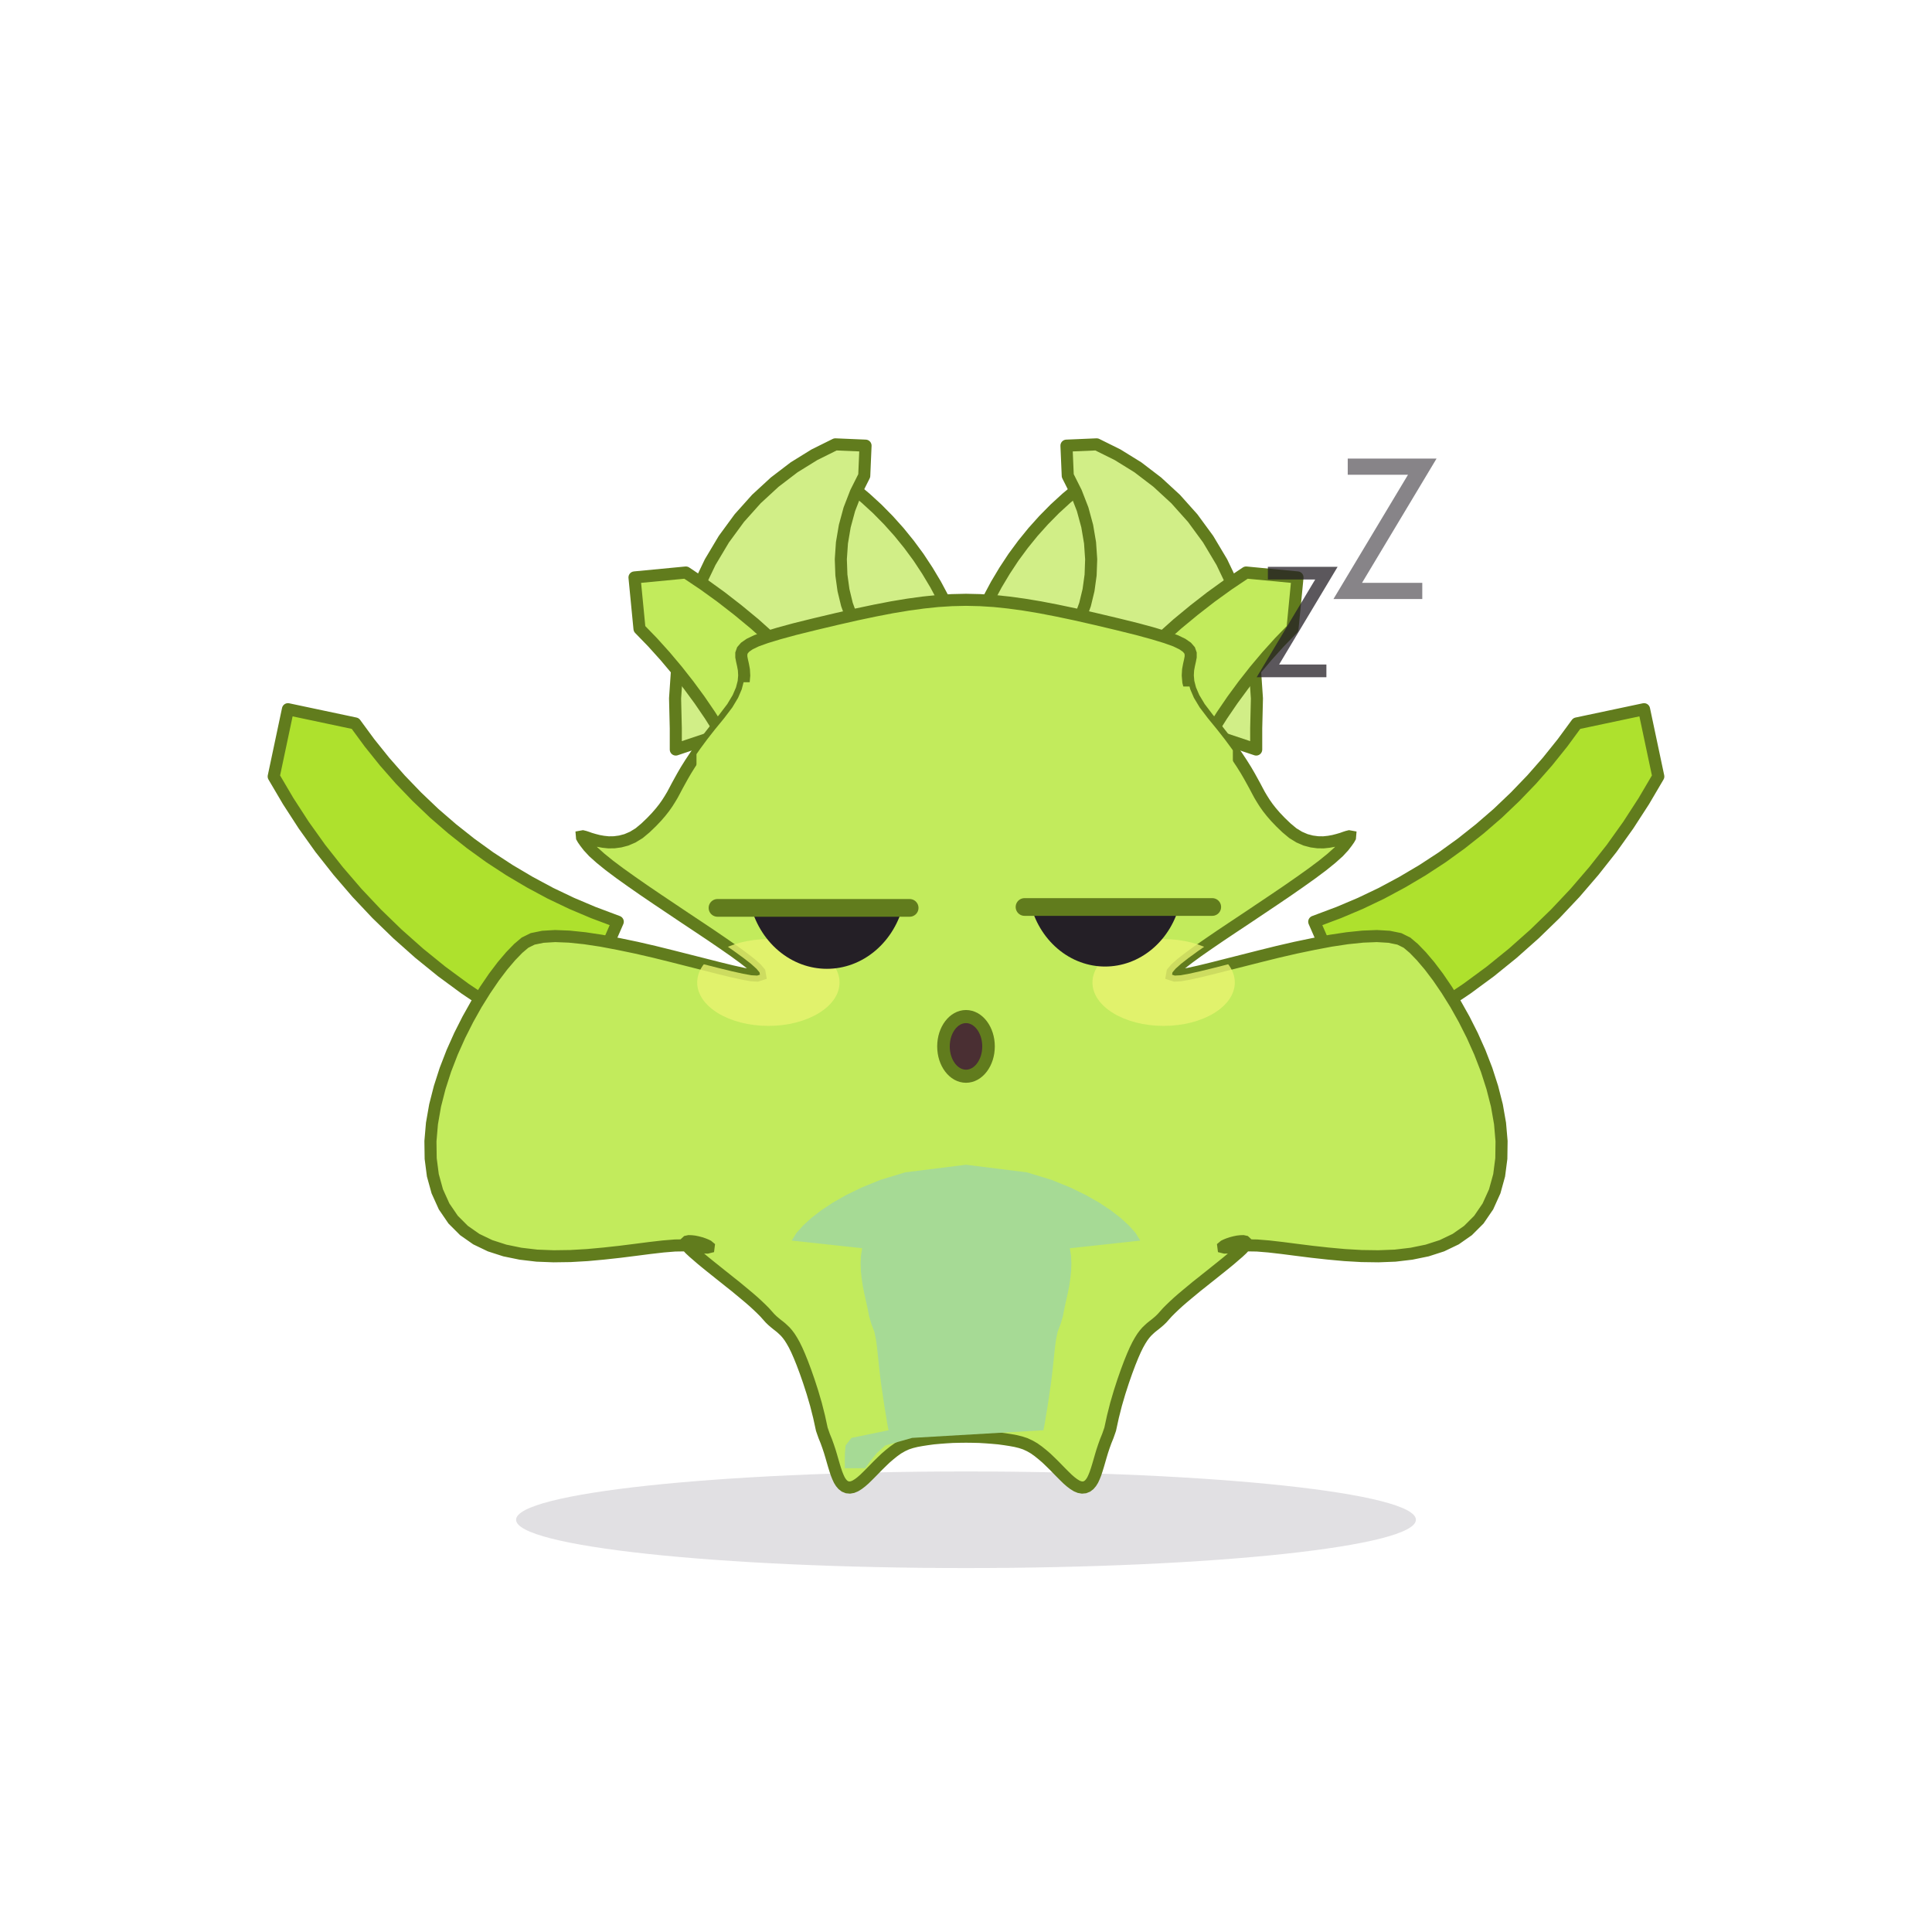
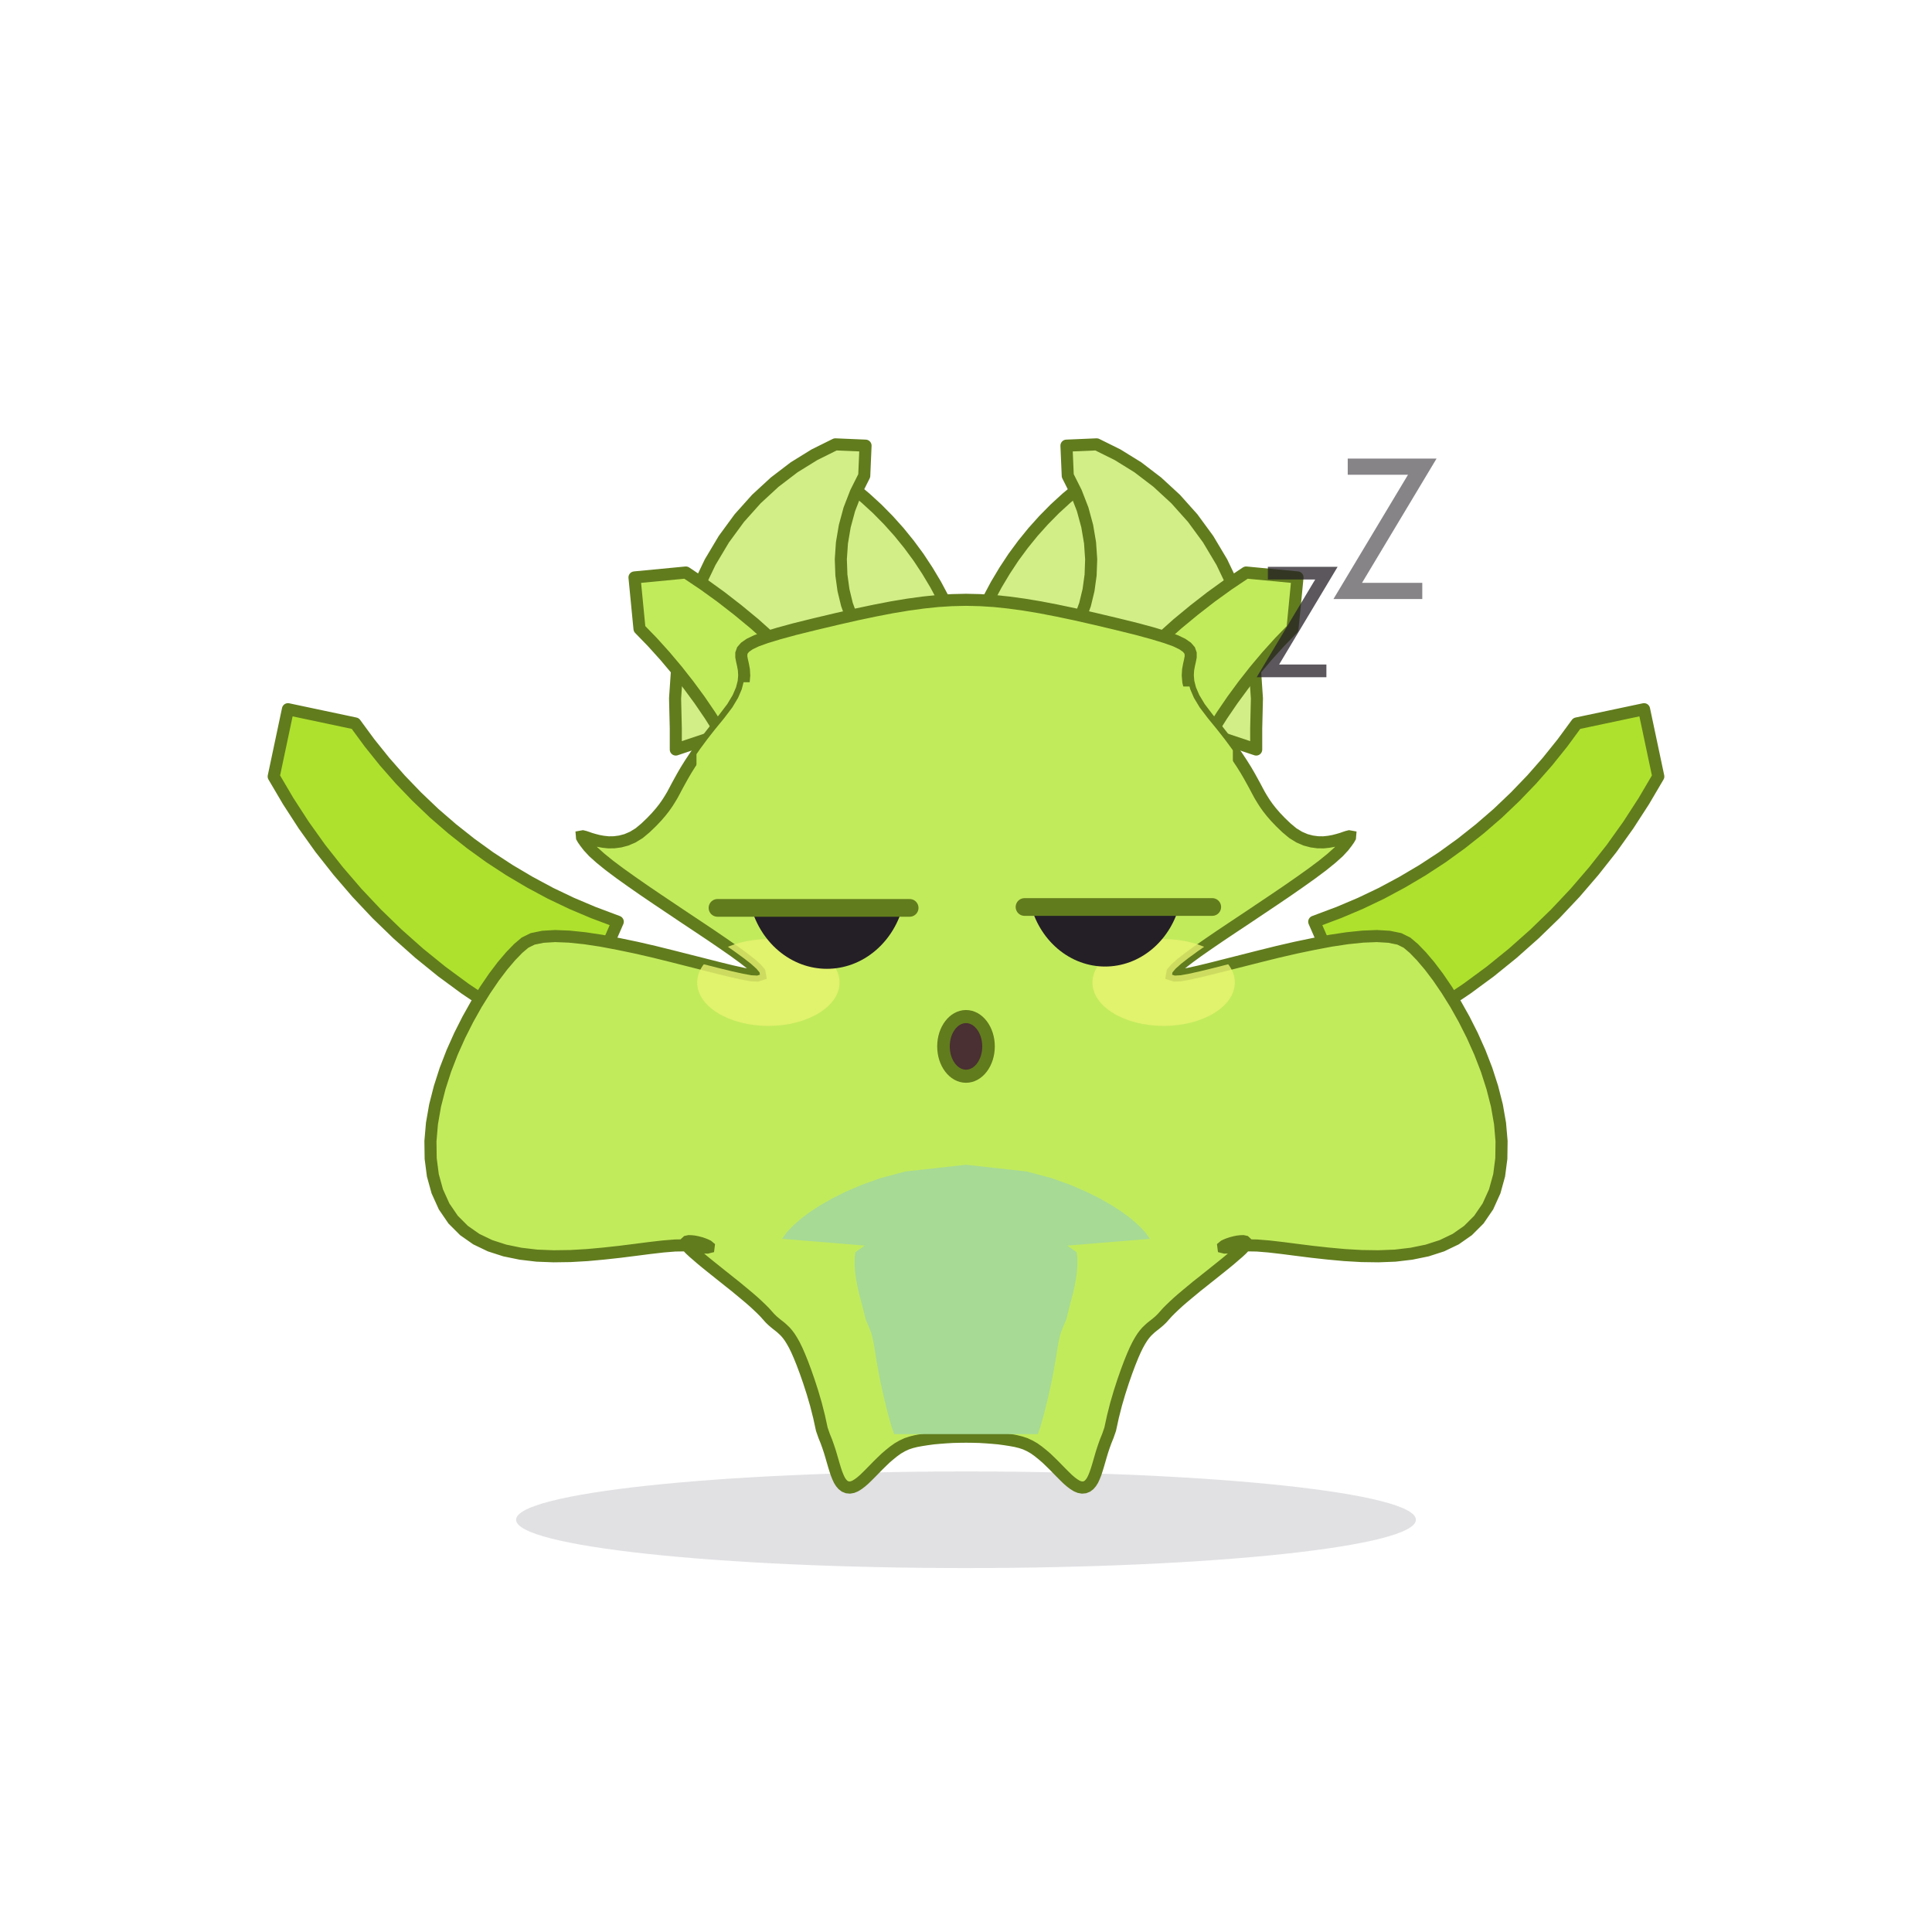
<svg xmlns="http://www.w3.org/2000/svg" viewBox="0 0 240 240">
  <defs>
    <clipPath id="mask-group-10-0" clipPathUnits="userSpaceOnUse">
      <path d="M184.83 149.87 L183.71 151.51 L182.36 152.86 L180.83 153.93 L179.12 154.75 L177.29 155.34 L175.34 155.74 L173.31 155.98 L171.23 156.06 L169.13 156.03 L167.04 155.91 L164.97 155.72 L162.97 155.5 L161.06 155.26 L159.27 155.03 L157.62 154.84 L156.15 154.72 L154.87 154.7 L153.83 154.79 L153.05 154.91 L152.49 154.97 L152.14 154.98 L151.98 154.94 L151.97 154.86 L152.09 154.76 L152.32 154.65 L152.62 154.53 L152.98 154.41 L153.36 154.31 L153.75 154.23 L154.11 154.19 L154.42 154.18 L154.65 154.23 L154.78 154.35 L154.79 154.53 L154.63 154.79 L154.3 155.15 L153.85 155.57 L153.35 156 L152.83 156.45 L152.27 156.91 L151.69 157.38 L151.1 157.85 L150.49 158.34 L149.87 158.83 L149.26 159.32 L148.65 159.8 L148.06 160.29 L147.48 160.77 L146.92 161.24 L146.39 161.7 L145.9 162.15 L145.44 162.59 L145.03 163 L144.67 163.4 L144.35 163.76 L144.05 164.05 L143.76 164.3 L143.49 164.52 L143.22 164.73 L142.96 164.94 L142.71 165.17 L142.45 165.42 L142.19 165.72 L141.92 166.08 L141.64 166.52 L141.34 167.05 L141.03 167.68 L140.7 168.43 L140.34 169.32 L139.95 170.36 L139.53 171.56 L139.08 172.95 L138.64 174.45 L138.25 175.99 L137.91 177.55 L137.62 178.38 L137.36 179.02 L137.13 179.66 L136.92 180.29 L136.74 180.89 L136.57 181.48 L136.41 182.03 L136.25 182.55 L136.09 183.03 L135.92 183.46 L135.74 183.85 L135.54 184.17 L135.31 184.44 L135.05 184.64 L134.75 184.76 L134.43 184.79 L134.09 184.73 L133.75 184.59 L133.38 184.36 L133.01 184.08 L132.62 183.74 L132.22 183.35 L131.8 182.93 L131.37 182.49 L130.93 182.04 L130.46 181.58 L129.99 181.13 L129.49 180.7 L128.98 180.29 L128.46 179.92 L127.92 179.61 L127.36 179.35 L126.78 179.16 L126.17 179.01 L125.51 178.89 L124.8 178.78 L124.06 178.68 L123.28 178.61 L122.48 178.55 L121.67 178.5 L120.84 178.48 L120 178.47 L119.16 178.48 L118.33 178.5 L117.52 178.55 L116.72 178.61 L115.94 178.68 L115.2 178.78 L114.49 178.89 L113.83 179.01 L113.22 179.16 L112.64 179.35 L112.08 179.61 L111.54 179.92 L111.02 180.29 L110.51 180.7 L110.01 181.13 L109.54 181.58 L109.07 182.04 L108.63 182.49 L108.2 182.93 L107.78 183.35 L107.38 183.74 L106.99 184.08 L106.62 184.36 L106.25 184.59 L105.91 184.73 L105.57 184.79 L105.25 184.76 L104.95 184.64 L104.69 184.44 L104.46 184.17 L104.26 183.85 L104.08 183.46 L103.91 183.03 L103.75 182.55 L103.59 182.03 L103.43 181.48 L103.26 180.89 L103.08 180.29 L102.87 179.66 L102.64 179.02 L102.38 178.38 L102.09 177.55 L101.75 175.99 L101.36 174.45 L100.92 172.95 L100.47 171.56 L100.05 170.36 L99.66 169.32 L99.3 168.43 L98.97 167.68 L98.66 167.05 L98.36 166.52 L98.08 166.08 L97.81 165.72 L97.55 165.42 L97.29 165.17 L97.04 164.94 L96.78 164.73 L96.51 164.52 L96.24 164.3 L95.95 164.05 L95.65 163.76 L95.33 163.4 L94.97 163 L94.56 162.59 L94.1 162.15 L93.61 161.7 L93.08 161.24 L92.52 160.77 L91.94 160.29 L91.35 159.8 L90.74 159.32 L90.13 158.83 L89.51 158.34 L88.9 157.85 L88.31 157.38 L87.73 156.91 L87.17 156.45 L86.65 156 L86.15 155.57 L85.7 155.15 L85.37 154.79 L85.21 154.53 L85.22 154.35 L85.35 154.23 L85.58 154.18 L85.89 154.19 L86.25 154.23 L86.64 154.31 L87.02 154.41 L87.38 154.53 L87.68 154.65 L87.91 154.76 L88.03 154.86 L88.02 154.94 L87.86 154.98 L87.51 154.97 L86.95 154.91 L86.17 154.79 L85.13 154.7 L83.85 154.72 L82.38 154.84 L80.73 155.03 L78.94 155.26 L77.03 155.5 L75.03 155.72 L72.96 155.91 L70.87 156.03 L68.77 156.06 L66.69 155.98 L64.66 155.74 L62.71 155.34 L60.88 154.75 L59.17 153.93 L57.64 152.86 L56.29 151.51 L55.17 149.87 L54.32 147.99 L53.77 146 L53.5 143.92 L53.47 141.76 L53.66 139.56 L54.05 137.33 L54.62 135.1 L55.33 132.89 L56.17 130.72 L57.11 128.62 L58.12 126.62 L59.18 124.73 L60.27 122.98 L61.36 121.38 L62.42 119.98 L63.44 118.78 L64.38 117.81 L65.22 117.1 L66.17 116.63 L67.44 116.37 L68.96 116.28 L70.71 116.35 L72.64 116.55 L74.7 116.86 L76.86 117.27 L79.07 117.73 L81.28 118.24 L83.46 118.78 L85.55 119.31 L87.53 119.81 L89.34 120.27 L90.94 120.66 L92.29 120.96 L93.34 121.15 L94.06 121.19 L94.4 121.08 L94.35 120.79 L93.97 120.34 L93.29 119.73 L92.35 119 L91.2 118.16 L89.85 117.22 L88.37 116.21 L86.77 115.14 L85.1 114.03 L83.4 112.89 L81.7 111.75 L80.05 110.63 L78.47 109.53 L77.01 108.49 L75.7 107.51 L74.59 106.61 L73.71 105.82 L73.09 105.15 L72.69 104.63 L72.43 104.26 L72.3 104.03 L72.29 103.91 L72.4 103.89 L72.61 103.94 L72.92 104.04 L73.31 104.18 L73.79 104.32 L74.33 104.46 L74.94 104.57 L75.6 104.64 L76.31 104.63 L77.05 104.53 L77.81 104.33 L78.6 103.99 L79.4 103.5 L80.19 102.84 L80.93 102.13 L81.55 101.48 L82.07 100.88 L82.51 100.32 L82.89 99.78 L83.22 99.26 L83.53 98.74 L83.82 98.2 L84.12 97.63 L84.45 97.03 L84.81 96.38 L85.23 95.66 L85.73 94.86 L86.32 93.97 L87.01 92.98 L87.83 91.87 L88.8 90.63 L89.93 89.25 L90.97 87.88 L91.69 86.68 L92.14 85.63 L92.38 84.71 L92.45 83.91 L92.41 83.21 L92.3 82.61 L92.18 82.08 L92.09 81.61 L92.09 81.18 L92.23 80.78 L92.56 80.4 L93.12 80.01 L93.97 79.6 L95.17 79.17 L96.75 78.69 L98.77 78.14 L101.28 77.52 L103.94 76.89 L106.4 76.33 L108.68 75.85 L110.8 75.44 L112.79 75.11 L114.69 74.85 L116.5 74.66 L118.26 74.55 L120 74.51 L121.74 74.55 L123.5 74.66 L125.31 74.85 L127.21 75.11 L129.2 75.44 L131.32 75.85 L133.6 76.33 L136.06 76.89 L138.72 77.52 L141.23 78.14 L143.25 78.69 L144.83 79.17 L146.03 79.6 L146.88 80.01 L147.44 80.4 L147.77 80.78 L147.91 81.18 L147.91 81.61 L147.82 82.08 L147.7 82.61 L147.59 83.21 L147.55 83.91 L147.62 84.71 L147.86 85.63 L148.31 86.68 L149.03 87.88 L150.07 89.25 L151.2 90.63 L152.17 91.87 L152.99 92.98 L153.68 93.97 L154.27 94.86 L154.77 95.66 L155.19 96.38 L155.55 97.03 L155.88 97.63 L156.18 98.2 L156.47 98.74 L156.78 99.26 L157.11 99.78 L157.49 100.32 L157.93 100.88 L158.45 101.48 L159.07 102.13 L159.81 102.84 L160.6 103.5 L161.4 103.99 L162.19 104.33 L162.95 104.53 L163.69 104.63 L164.4 104.64 L165.06 104.57 L165.67 104.46 L166.21 104.32 L166.69 104.18 L167.08 104.04 L167.39 103.94 L167.6 103.89 L167.71 103.91 L167.7 104.03 L167.57 104.26 L167.31 104.63 L166.91 105.15 L166.29 105.82 L165.41 106.61 L164.3 107.51 L162.99 108.49 L161.53 109.53 L159.95 110.63 L158.3 111.75 L156.6 112.89 L154.9 114.03 L153.23 115.14 L151.63 116.21 L150.15 117.22 L148.8 118.16 L147.65 119 L146.71 119.73 L146.03 120.34 L145.65 120.79 L145.6 121.08 L145.94 121.19 L146.66 121.15 L147.71 120.96 L149.06 120.66 L150.66 120.27 L152.47 119.81 L154.45 119.31 L156.54 118.78 L158.72 118.24 L160.93 117.73 L163.14 117.27 L165.3 116.86 L167.36 116.55 L169.29 116.35 L171.04 116.28 L172.56 116.37 L173.83 116.63 L174.78 117.1 L175.62 117.81 L176.56 118.78 L177.58 119.98 L178.64 121.38 L179.73 122.98 L180.82 124.73 L181.88 126.62 L182.89 128.62 L183.83 130.72 L184.67 132.89 L185.38 135.1 L185.95 137.33 L186.34 139.56 L186.53 141.76 L186.5 143.92 L186.23 146 L185.68 147.99 Z" fill-rule="nonzero" />
    </clipPath>
  </defs>
  <ellipse cx="120" cy="188.79" rx="55.89" ry="6" fill="#281e32" opacity="0.14" class="wild-shadow" />
  <path d="M76.74 114.5 L73.68 113.35 L71.01 112.22 L68.39 110.97 L65.82 109.59 L63.3 108.1 L60.85 106.5 L58.47 104.78 L56.16 102.95 L53.93 101.02 L51.79 98.98 L49.73 96.84 L47.77 94.61 L45.9 92.28 L44.13 89.87 L35.77 88.1 L34 96.46 L35.8 99.52 L37.73 102.5 L39.8 105.4 L42.01 108.2 L44.34 110.91 L46.8 113.52 L49.38 116.02 L52.07 118.41 L54.87 120.68 L57.78 122.82 L60.79 124.84 L63.89 126.72 L67.08 128.47 L70.01 129.93 Z" fill-rule="nonzero" fill="#aee12d" stroke="#617c1d" stroke-width="1.5" stroke-linecap="butt" stroke-linejoin="round" class="wild-extremity" />
  <path d="M163.26 114.5 L166.32 113.35 L168.99 112.22 L171.61 110.97 L174.18 109.59 L176.7 108.1 L179.15 106.5 L181.53 104.78 L183.84 102.95 L186.07 101.02 L188.21 98.98 L190.27 96.84 L192.23 94.61 L194.1 92.28 L195.87 89.87 L204.23 88.1 L206 96.46 L204.2 99.52 L202.27 102.5 L200.2 105.4 L197.99 108.2 L195.66 110.91 L193.2 113.52 L190.62 116.02 L187.93 118.41 L185.13 120.68 L182.22 122.82 L179.21 124.84 L176.11 126.72 L172.92 128.47 L169.99 129.93 Z" fill-rule="nonzero" fill="#aee12d" stroke="#617c1d" stroke-width="1.5" stroke-linecap="butt" stroke-linejoin="round" class="wild-extremity" />
  <path d="M120.58 83.64 L120.12 81.99 L119.52 80.02 L118.83 78.1 L118.05 76.22 L117.18 74.39 L116.23 72.61 L115.2 70.89 L114.1 69.22 L112.92 67.62 L111.67 66.08 L110.35 64.61 L108.97 63.21 L107.53 61.89 L106.03 60.64 L99.55 60.64 L99.54 67.12 L100.47 68.29 L101.33 69.51 L102.12 70.75 L102.85 72.03 L103.52 73.33 L104.12 74.65 L104.64 75.99 L105.11 77.35 L105.5 78.72 L105.82 80.1 L106.08 81.49 L106.26 82.87 L106.38 84.26 L106.48 85.98 Z" fill-rule="nonzero" fill="#d1ee87" stroke="#617c1d" stroke-width="1.5" stroke-linecap="butt" stroke-linejoin="round" class="wild-extremity" />
  <path d="M119.42 83.64 L119.88 81.99 L120.48 80.02 L121.17 78.1 L121.95 76.22 L122.82 74.39 L123.77 72.61 L124.8 70.89 L125.9 69.22 L127.08 67.62 L128.33 66.08 L129.65 64.61 L131.03 63.21 L132.47 61.89 L133.97 60.64 L140.45 60.64 L140.46 67.12 L139.53 68.29 L138.67 69.51 L137.88 70.75 L137.15 72.03 L136.48 73.33 L135.88 74.65 L135.36 75.99 L134.89 77.35 L134.5 78.72 L134.18 80.1 L133.92 81.49 L133.74 82.87 L133.62 84.26 L133.52 85.98 Z" fill-rule="nonzero" fill="#d1ee87" stroke="#617c1d" stroke-width="1.5" stroke-linecap="butt" stroke-linejoin="round" class="wild-extremity" />
  <path d="M111.02 84.04 L109.44 81.96 L108.39 80.89 L107.42 79.66 L106.55 78.28 L105.81 76.75 L105.21 75.09 L104.78 73.31 L104.52 71.43 L104.45 69.47 L104.59 67.43 L104.94 65.36 L105.51 63.26 L106.32 61.17 L107.36 59.1 L107.52 55.36 L103.77 55.2 L101.17 56.49 L98.65 58.05 L96.24 59.89 L93.96 61.99 L91.84 64.36 L89.92 66.98 L88.22 69.83 L86.76 72.88 L85.58 76.13 L84.69 79.55 L84.11 83.1 L83.86 86.76 L83.95 90.5 L83.95 93.11 Z" fill-rule="nonzero" fill="#d1ee87" stroke="#617c1d" stroke-width="1.5" stroke-linecap="butt" stroke-linejoin="round" class="wild-extremity" />
  <path d="M128.98 84.04 L130.56 81.96 L131.61 80.89 L132.58 79.66 L133.45 78.28 L134.19 76.75 L134.79 75.09 L135.22 73.31 L135.48 71.43 L135.55 69.47 L135.41 67.43 L135.06 65.36 L134.49 63.26 L133.68 61.17 L132.64 59.1 L132.48 55.36 L136.23 55.2 L138.83 56.49 L141.35 58.05 L143.76 59.89 L146.04 61.99 L148.16 64.36 L150.08 66.98 L151.78 69.83 L153.24 72.88 L154.42 76.13 L155.31 79.55 L155.89 83.1 L156.14 86.76 L156.05 90.5 L156.05 93.11 Z" fill-rule="nonzero" fill="#d1ee87" stroke="#617c1d" stroke-width="1.5" stroke-linecap="butt" stroke-linejoin="round" class="wild-extremity" />
  <path d="M143.97 105.3 L144.8 102.94 L145.58 100.85 L146.43 98.79 L147.36 96.74 L148.37 94.72 L149.44 92.73 L150.59 90.77 L151.81 88.84 L153.1 86.95 L154.46 85.1 L155.89 83.28 L157.38 81.51 L158.94 79.78 L160.56 78.11 L161.18 71.73 L154.8 71.12 L152.59 72.6 L150.43 74.16 L148.32 75.8 L146.25 77.51 L144.24 79.31 L142.29 81.17 L140.39 83.11 L138.56 85.12 L136.79 87.19 L135.09 89.34 L133.45 91.54 L131.89 93.81 L130.4 96.14 L129.1 98.27 Z" fill-rule="nonzero" fill="#c2eb5c" stroke="#617c1d" stroke-width="1.5" stroke-linecap="butt" stroke-linejoin="round" class="wild-extremity" />
  <path d="M96.03 105.3 L95.2 102.94 L94.42 100.85 L93.57 98.79 L92.64 96.74 L91.63 94.72 L90.56 92.73 L89.41 90.77 L88.19 88.84 L86.9 86.95 L85.54 85.1 L84.11 83.28 L82.62 81.51 L81.06 79.78 L79.44 78.11 L78.82 71.73 L85.2 71.12 L87.41 72.6 L89.57 74.16 L91.68 75.8 L93.75 77.51 L95.76 79.31 L97.71 81.17 L99.61 83.11 L101.44 85.12 L103.21 87.19 L104.91 89.34 L106.55 91.54 L108.11 93.81 L109.6 96.14 L110.9 98.27 Z" fill-rule="nonzero" fill="#c2eb5c" stroke="#617c1d" stroke-width="1.5" stroke-linecap="butt" stroke-linejoin="round" class="wild-extremity" />
  <path d="M184.83 149.87 L183.71 151.51 L182.36 152.86 L180.83 153.93 L179.12 154.75 L177.29 155.34 L175.34 155.74 L173.31 155.98 L171.23 156.06 L169.13 156.03 L167.04 155.91 L164.97 155.72 L162.97 155.5 L161.06 155.26 L159.27 155.03 L157.62 154.84 L156.15 154.72 L154.87 154.7 L153.83 154.79 L153.05 154.91 L152.49 154.97 L152.14 154.98 L151.98 154.94 L151.97 154.86 L152.09 154.76 L152.32 154.65 L152.62 154.53 L152.98 154.41 L153.36 154.31 L153.75 154.23 L154.11 154.19 L154.42 154.18 L154.65 154.23 L154.78 154.35 L154.79 154.53 L154.63 154.79 L154.3 155.15 L153.85 155.57 L153.35 156 L152.83 156.45 L152.27 156.91 L151.69 157.38 L151.1 157.85 L150.49 158.34 L149.87 158.83 L149.26 159.32 L148.65 159.8 L148.06 160.29 L147.48 160.77 L146.92 161.24 L146.39 161.7 L145.9 162.15 L145.44 162.59 L145.03 163 L144.67 163.4 L144.35 163.76 L144.05 164.05 L143.76 164.3 L143.49 164.52 L143.22 164.73 L142.96 164.94 L142.71 165.17 L142.45 165.42 L142.19 165.72 L141.92 166.08 L141.64 166.52 L141.34 167.05 L141.03 167.68 L140.7 168.43 L140.34 169.32 L139.95 170.36 L139.53 171.56 L139.08 172.95 L138.64 174.45 L138.25 175.99 L137.91 177.55 L137.62 178.38 L137.36 179.02 L137.13 179.66 L136.92 180.29 L136.74 180.89 L136.57 181.48 L136.41 182.03 L136.25 182.55 L136.09 183.03 L135.92 183.46 L135.74 183.85 L135.54 184.17 L135.31 184.44 L135.05 184.64 L134.75 184.76 L134.43 184.79 L134.09 184.73 L133.75 184.59 L133.38 184.36 L133.01 184.08 L132.62 183.74 L132.22 183.35 L131.8 182.93 L131.37 182.49 L130.93 182.04 L130.46 181.58 L129.99 181.13 L129.49 180.7 L128.98 180.29 L128.46 179.92 L127.92 179.61 L127.36 179.35 L126.78 179.16 L126.17 179.01 L125.51 178.89 L124.8 178.78 L124.06 178.68 L123.28 178.61 L122.48 178.55 L121.67 178.5 L120.84 178.48 L120 178.47 L119.16 178.48 L118.33 178.5 L117.52 178.55 L116.72 178.61 L115.94 178.68 L115.2 178.78 L114.49 178.89 L113.83 179.01 L113.22 179.16 L112.64 179.35 L112.08 179.61 L111.54 179.92 L111.02 180.29 L110.51 180.7 L110.01 181.13 L109.54 181.58 L109.07 182.04 L108.63 182.49 L108.2 182.93 L107.78 183.35 L107.38 183.74 L106.99 184.08 L106.62 184.36 L106.25 184.59 L105.91 184.73 L105.57 184.79 L105.25 184.76 L104.95 184.64 L104.69 184.44 L104.46 184.17 L104.26 183.85 L104.08 183.46 L103.91 183.03 L103.75 182.55 L103.59 182.03 L103.43 181.48 L103.26 180.89 L103.08 180.29 L102.87 179.66 L102.64 179.02 L102.38 178.38 L102.09 177.55 L101.75 175.99 L101.36 174.45 L100.92 172.95 L100.47 171.56 L100.05 170.36 L99.66 169.32 L99.3 168.43 L98.97 167.68 L98.66 167.05 L98.36 166.52 L98.08 166.08 L97.81 165.72 L97.55 165.42 L97.29 165.17 L97.04 164.94 L96.78 164.73 L96.51 164.52 L96.24 164.3 L95.95 164.05 L95.65 163.76 L95.33 163.4 L94.97 163 L94.56 162.59 L94.1 162.15 L93.61 161.7 L93.08 161.24 L92.52 160.77 L91.94 160.29 L91.35 159.8 L90.74 159.32 L90.13 158.83 L89.51 158.34 L88.9 157.85 L88.31 157.38 L87.73 156.91 L87.17 156.45 L86.65 156 L86.15 155.57 L85.7 155.15 L85.37 154.79 L85.21 154.53 L85.22 154.35 L85.35 154.23 L85.58 154.18 L85.89 154.19 L86.25 154.23 L86.64 154.31 L87.02 154.41 L87.38 154.53 L87.68 154.65 L87.91 154.76 L88.03 154.86 L88.02 154.94 L87.86 154.98 L87.51 154.97 L86.95 154.91 L86.17 154.79 L85.13 154.7 L83.85 154.72 L82.38 154.84 L80.73 155.03 L78.94 155.26 L77.03 155.5 L75.03 155.72 L72.96 155.91 L70.87 156.03 L68.77 156.06 L66.69 155.98 L64.66 155.74 L62.71 155.34 L60.88 154.75 L59.17 153.93 L57.64 152.86 L56.29 151.51 L55.17 149.87 L54.32 147.99 L53.77 146 L53.5 143.92 L53.47 141.76 L53.66 139.56 L54.05 137.33 L54.62 135.1 L55.33 132.89 L56.17 130.72 L57.11 128.62 L58.12 126.62 L59.18 124.73 L60.27 122.98 L61.36 121.38 L62.42 119.98 L63.44 118.78 L64.38 117.81 L65.22 117.1 L66.17 116.63 L67.44 116.37 L68.96 116.28 L70.71 116.35 L72.64 116.55 L74.7 116.86 L76.86 117.27 L79.07 117.73 L81.28 118.24 L83.46 118.78 L85.55 119.31 L87.53 119.81 L89.34 120.27 L90.94 120.66 L92.29 120.96 L93.34 121.15 L94.06 121.19 L94.4 121.08 L94.35 120.79 L93.97 120.34 L93.29 119.73 L92.35 119 L91.2 118.16 L89.85 117.22 L88.37 116.21 L86.77 115.14 L85.1 114.03 L83.4 112.89 L81.7 111.75 L80.05 110.63 L78.47 109.53 L77.01 108.49 L75.7 107.51 L74.59 106.61 L73.71 105.82 L73.09 105.15 L72.69 104.63 L72.43 104.26 L72.3 104.03 L72.29 103.91 L72.4 103.89 L72.61 103.94 L72.92 104.04 L73.31 104.18 L73.79 104.32 L74.33 104.46 L74.94 104.57 L75.6 104.64 L76.31 104.63 L77.05 104.53 L77.81 104.33 L78.6 103.99 L79.4 103.5 L80.19 102.84 L80.93 102.13 L81.55 101.48 L82.07 100.88 L82.51 100.32 L82.89 99.78 L83.22 99.26 L83.53 98.74 L83.82 98.2 L84.12 97.63 L84.45 97.03 L84.81 96.38 L85.23 95.66 L85.73 94.86 L86.32 93.97 L87.01 92.98 L87.83 91.87 L88.8 90.63 L89.93 89.25 L90.97 87.88 L91.69 86.68 L92.14 85.63 L92.38 84.71 L92.45 83.91 L92.41 83.21 L92.3 82.61 L92.18 82.08 L92.09 81.61 L92.09 81.18 L92.23 80.78 L92.56 80.4 L93.12 80.01 L93.97 79.6 L95.17 79.17 L96.75 78.69 L98.77 78.14 L101.28 77.52 L103.94 76.89 L106.4 76.33 L108.68 75.85 L110.8 75.44 L112.79 75.11 L114.69 74.85 L116.5 74.66 L118.26 74.55 L120 74.51 L121.74 74.55 L123.5 74.66 L125.31 74.85 L127.21 75.11 L129.2 75.44 L131.32 75.85 L133.6 76.33 L136.06 76.89 L138.72 77.52 L141.23 78.14 L143.25 78.69 L144.83 79.17 L146.03 79.6 L146.88 80.01 L147.44 80.4 L147.77 80.78 L147.91 81.18 L147.91 81.61 L147.82 82.08 L147.7 82.61 L147.59 83.21 L147.55 83.91 L147.62 84.71 L147.86 85.63 L148.31 86.68 L149.03 87.88 L150.07 89.25 L151.2 90.63 L152.17 91.87 L152.99 92.98 L153.68 93.97 L154.27 94.86 L154.77 95.66 L155.19 96.38 L155.55 97.03 L155.88 97.63 L156.18 98.2 L156.47 98.74 L156.78 99.26 L157.11 99.78 L157.49 100.32 L157.93 100.88 L158.45 101.48 L159.07 102.13 L159.81 102.84 L160.6 103.5 L161.4 103.99 L162.19 104.33 L162.95 104.53 L163.69 104.63 L164.4 104.64 L165.06 104.57 L165.67 104.46 L166.21 104.32 L166.69 104.18 L167.08 104.04 L167.39 103.94 L167.6 103.89 L167.71 103.91 L167.7 104.03 L167.57 104.26 L167.31 104.63 L166.91 105.15 L166.29 105.82 L165.41 106.61 L164.3 107.51 L162.99 108.49 L161.53 109.53 L159.95 110.63 L158.3 111.75 L156.6 112.89 L154.9 114.03 L153.23 115.14 L151.63 116.21 L150.15 117.22 L148.8 118.16 L147.65 119 L146.71 119.73 L146.03 120.34 L145.65 120.79 L145.6 121.08 L145.94 121.19 L146.66 121.15 L147.71 120.96 L149.06 120.66 L150.66 120.27 L152.47 119.81 L154.45 119.31 L156.54 118.78 L158.72 118.24 L160.93 117.73 L163.14 117.27 L165.3 116.86 L167.36 116.55 L169.29 116.35 L171.04 116.28 L172.56 116.37 L173.83 116.63 L174.78 117.1 L175.62 117.81 L176.56 118.78 L177.58 119.98 L178.64 121.38 L179.73 122.98 L180.82 124.73 L181.88 126.62 L182.89 128.62 L183.83 130.72 L184.67 132.89 L185.38 135.1 L185.95 137.33 L186.34 139.56 L186.53 141.76 L186.5 143.92 L186.23 146 L185.68 147.99 Z" fill-rule="nonzero" fill="#c2eb5c" stroke="#617c1d" stroke-width="1.5" stroke-linecap="butt" stroke-linejoin="miter" class="wild-body" />
  <g clip-path="url(#mask-group-10-0)">
-     <path d="M120 144.69 L112.46 145.63 L109.36 146.57 L107.03 147.52 L105.1 148.46 L103.45 149.4 L102.03 150.34 L100.8 151.29 L99.77 152.23 L98.93 153.17 L98.35 154.11 L107.1 155.06 L106.95 156 L106.91 156.94 L106.94 157.88 L107.04 158.83 L107.18 159.77 L107.37 160.71 L107.58 161.65 L107.79 162.6 L107.97 163.54 L108.25 164.48 L108.61 165.42 L108.81 166.37 L108.94 167.31 L109.04 168.25 L109.14 169.19 L109.24 170.14 L109.35 171.08 L109.47 172.02 L109.61 172.96 L109.75 173.91 L109.89 174.85 L110.05 175.79 L110.2 176.73 L110.38 177.67 L105.77 178.62 L105.04 179.56 L104.96 180.5 L104.94 181.44 L104.95 182.39 L107.48 182.39 L108.16 181.44 L108.93 180.5 L109.98 179.56 L113.31 178.62 L129.62 177.67 L129.8 176.73 L129.95 175.79 L130.11 174.85 L130.25 173.91 L130.39 172.96 L130.53 172.02 L130.65 171.08 L130.76 170.14 L130.86 169.19 L130.96 168.25 L131.06 167.31 L131.19 166.37 L131.39 165.42 L131.75 164.48 L132.03 163.54 L132.21 162.6 L132.42 161.65 L132.63 160.71 L132.82 159.77 L132.96 158.83 L133.06 157.88 L133.09 156.94 L133.05 156 L132.9 155.06 L141.65 154.11 L141.07 153.17 L140.23 152.23 L139.2 151.29 L137.97 150.34 L136.55 149.4 L134.9 148.46 L132.97 147.52 L130.64 146.57 L127.54 145.63 L120 144.69 Z" fill-rule="nonzero" fill="#a6da95" class="wild-belly" />
+     <path d="M120 144.69 L112.45 145.53 L109.35 146.36 L107.01 147.2 L105.06 148.04 L103.39 148.87 L101.92 149.71 L100.64 150.54 L99.51 151.38 L98.56 152.22 L97.76 153.05 L97.16 153.89 L107.42 154.73 L106.25 155.56 L106.17 156.4 L106.17 157.24 L106.23 158.07 L106.35 158.91 L106.5 159.75 L106.69 160.58 L106.91 161.42 L107.13 162.25 L107.34 163.09 L107.55 163.93 L107.91 164.76 L108.24 165.6 L108.45 166.44 L108.6 167.27 L108.74 168.11 L108.87 168.95 L109.02 169.78 L109.17 170.62 L109.33 171.45 L109.51 172.29 L109.7 173.13 L109.89 173.96 L110.1 174.8 L110.31 175.64 L110.54 176.47 L110.78 177.31 L111.08 178.15 L128.92 178.15 L129.22 177.31 L129.46 176.47 L129.69 175.64 L129.9 174.8 L130.11 173.96 L130.3 173.13 L130.49 172.29 L130.67 171.45 L130.83 170.62 L130.98 169.78 L131.13 168.95 L131.26 168.11 L131.4 167.27 L131.55 166.44 L131.76 165.6 L132.09 164.76 L132.45 163.93 L132.66 163.09 L132.87 162.25 L133.09 161.42 L133.31 160.58 L133.5 159.75 L133.65 158.91 L133.77 158.07 L133.83 157.24 L133.83 156.4 L133.75 155.56 L132.58 154.73 L142.84 153.89 L142.24 153.05 L141.44 152.22 L140.49 151.38 L139.36 150.54 L138.08 149.71 L136.61 148.87 L134.94 148.04 L132.99 147.2 L130.65 146.36 L127.55 145.53 L120 144.69 Z" fill-rule="nonzero" fill="#a6da95" class="wild-belly" />
    <ellipse cx="95.45" cy="122.05" rx="8.84" ry="5.39" fill="#e9f471" opacity="0.8" class="wild-blush" />
    <ellipse cx="144.55" cy="122.05" rx="8.84" ry="5.39" fill="#e9f471" opacity="0.8" class="wild-blush" />
    <path d="M91.15 105.34 C89.23 109.86,90.6 115.1,94.48 118.1 C98.36 121.1,103.78 121.1,107.66 118.1 C111.54 115.1,112.91 109.86,110.99 105.34 Z" fill-rule="nonzero" fill="#241f26" class="wild-eye-pupil" transform="translate(120 108.04) scale(0.9128007 1) translate(-120 -108.04)" />
    <path d="M89.75 104.8 L112.39 104.8" fill-rule="nonzero" fill="none" stroke="#241f26" stroke-width="2.6" stroke-linecap="round" stroke-linejoin="miter" class="wild-eye-lid-line" transform="translate(120 108.04) scale(0.9128007 1) translate(-120 -108.04)" />
    <path d="M129.24 105.4 C127.36 109.82,128.7 114.94,132.49 117.87 C136.28 120.8,141.58 120.8,145.37 117.87 C149.17 114.94,150.5 109.82,148.62 105.4 Z" fill-rule="nonzero" fill="#241f26" class="wild-eye-pupil" transform="translate(120 108.04) scale(0.9128007 1) translate(-120 -108.04)" />
    <path d="M127.87 104.88 L149.99 104.88" fill-rule="nonzero" fill="none" stroke="#241f26" stroke-width="2.6" stroke-linecap="round" stroke-linejoin="miter" class="wild-eye-lid-line" transform="translate(120 108.04) scale(0.9128007 1) translate(-120 -108.04)" />
    <rect x="86.52" y="84.75" width="29.11" height="28.03" fill="#c2eb5c" class="wild-mood-lid-cover" transform="rotate(0 101.07 108.04)" />
    <path d="M89.13 112.78 L113 112.78" fill-rule="nonzero" fill="none" stroke="#617c1d" stroke-width="2.2" stroke-linecap="round" stroke-linejoin="miter" class="wild-mood-lid-line" transform="rotate(0 101.07 108.04)" />
    <rect x="124.71" y="85.28" width="28.44" height="27.39" fill="#c2eb5c" class="wild-mood-lid-cover" transform="rotate(0 138.93 108.04)" />
    <path d="M127.27 112.67 L150.59 112.67" fill-rule="nonzero" fill="none" stroke="#617c1d" stroke-width="2.2" stroke-linecap="round" stroke-linejoin="miter" class="wild-mood-lid-line" transform="rotate(0 138.93 108.04)" />
    <ellipse cx="120" cy="129.22" rx="3.23" ry="4.1" fill="#4a2f33" stroke="#617c1d" stroke-width="1.8" stroke-linecap="butt" stroke-linejoin="miter" class="wild-mouth-o" transform="translate(120 137.21) scale(0.8664706 0.9039216) translate(-120 -137.21)" />
  </g>
  <path d="M157.5 71.2 L164.77 71.2 L157.5 83.34 L164.77 83.34" fill-rule="nonzero" fill="none" stroke="#241f26" stroke-width="1.58" stroke-linecap="butt" stroke-linejoin="miter" opacity="0.75" class="wild-mood-z" />
  <path d="M167.42 57.97 L176.68 57.97 L167.42 73.41 L176.68 73.41" fill-rule="nonzero" fill="none" stroke="#241f26" stroke-width="2.01" stroke-linecap="butt" stroke-linejoin="miter" opacity="0.55" class="wild-mood-z" />
</svg>
